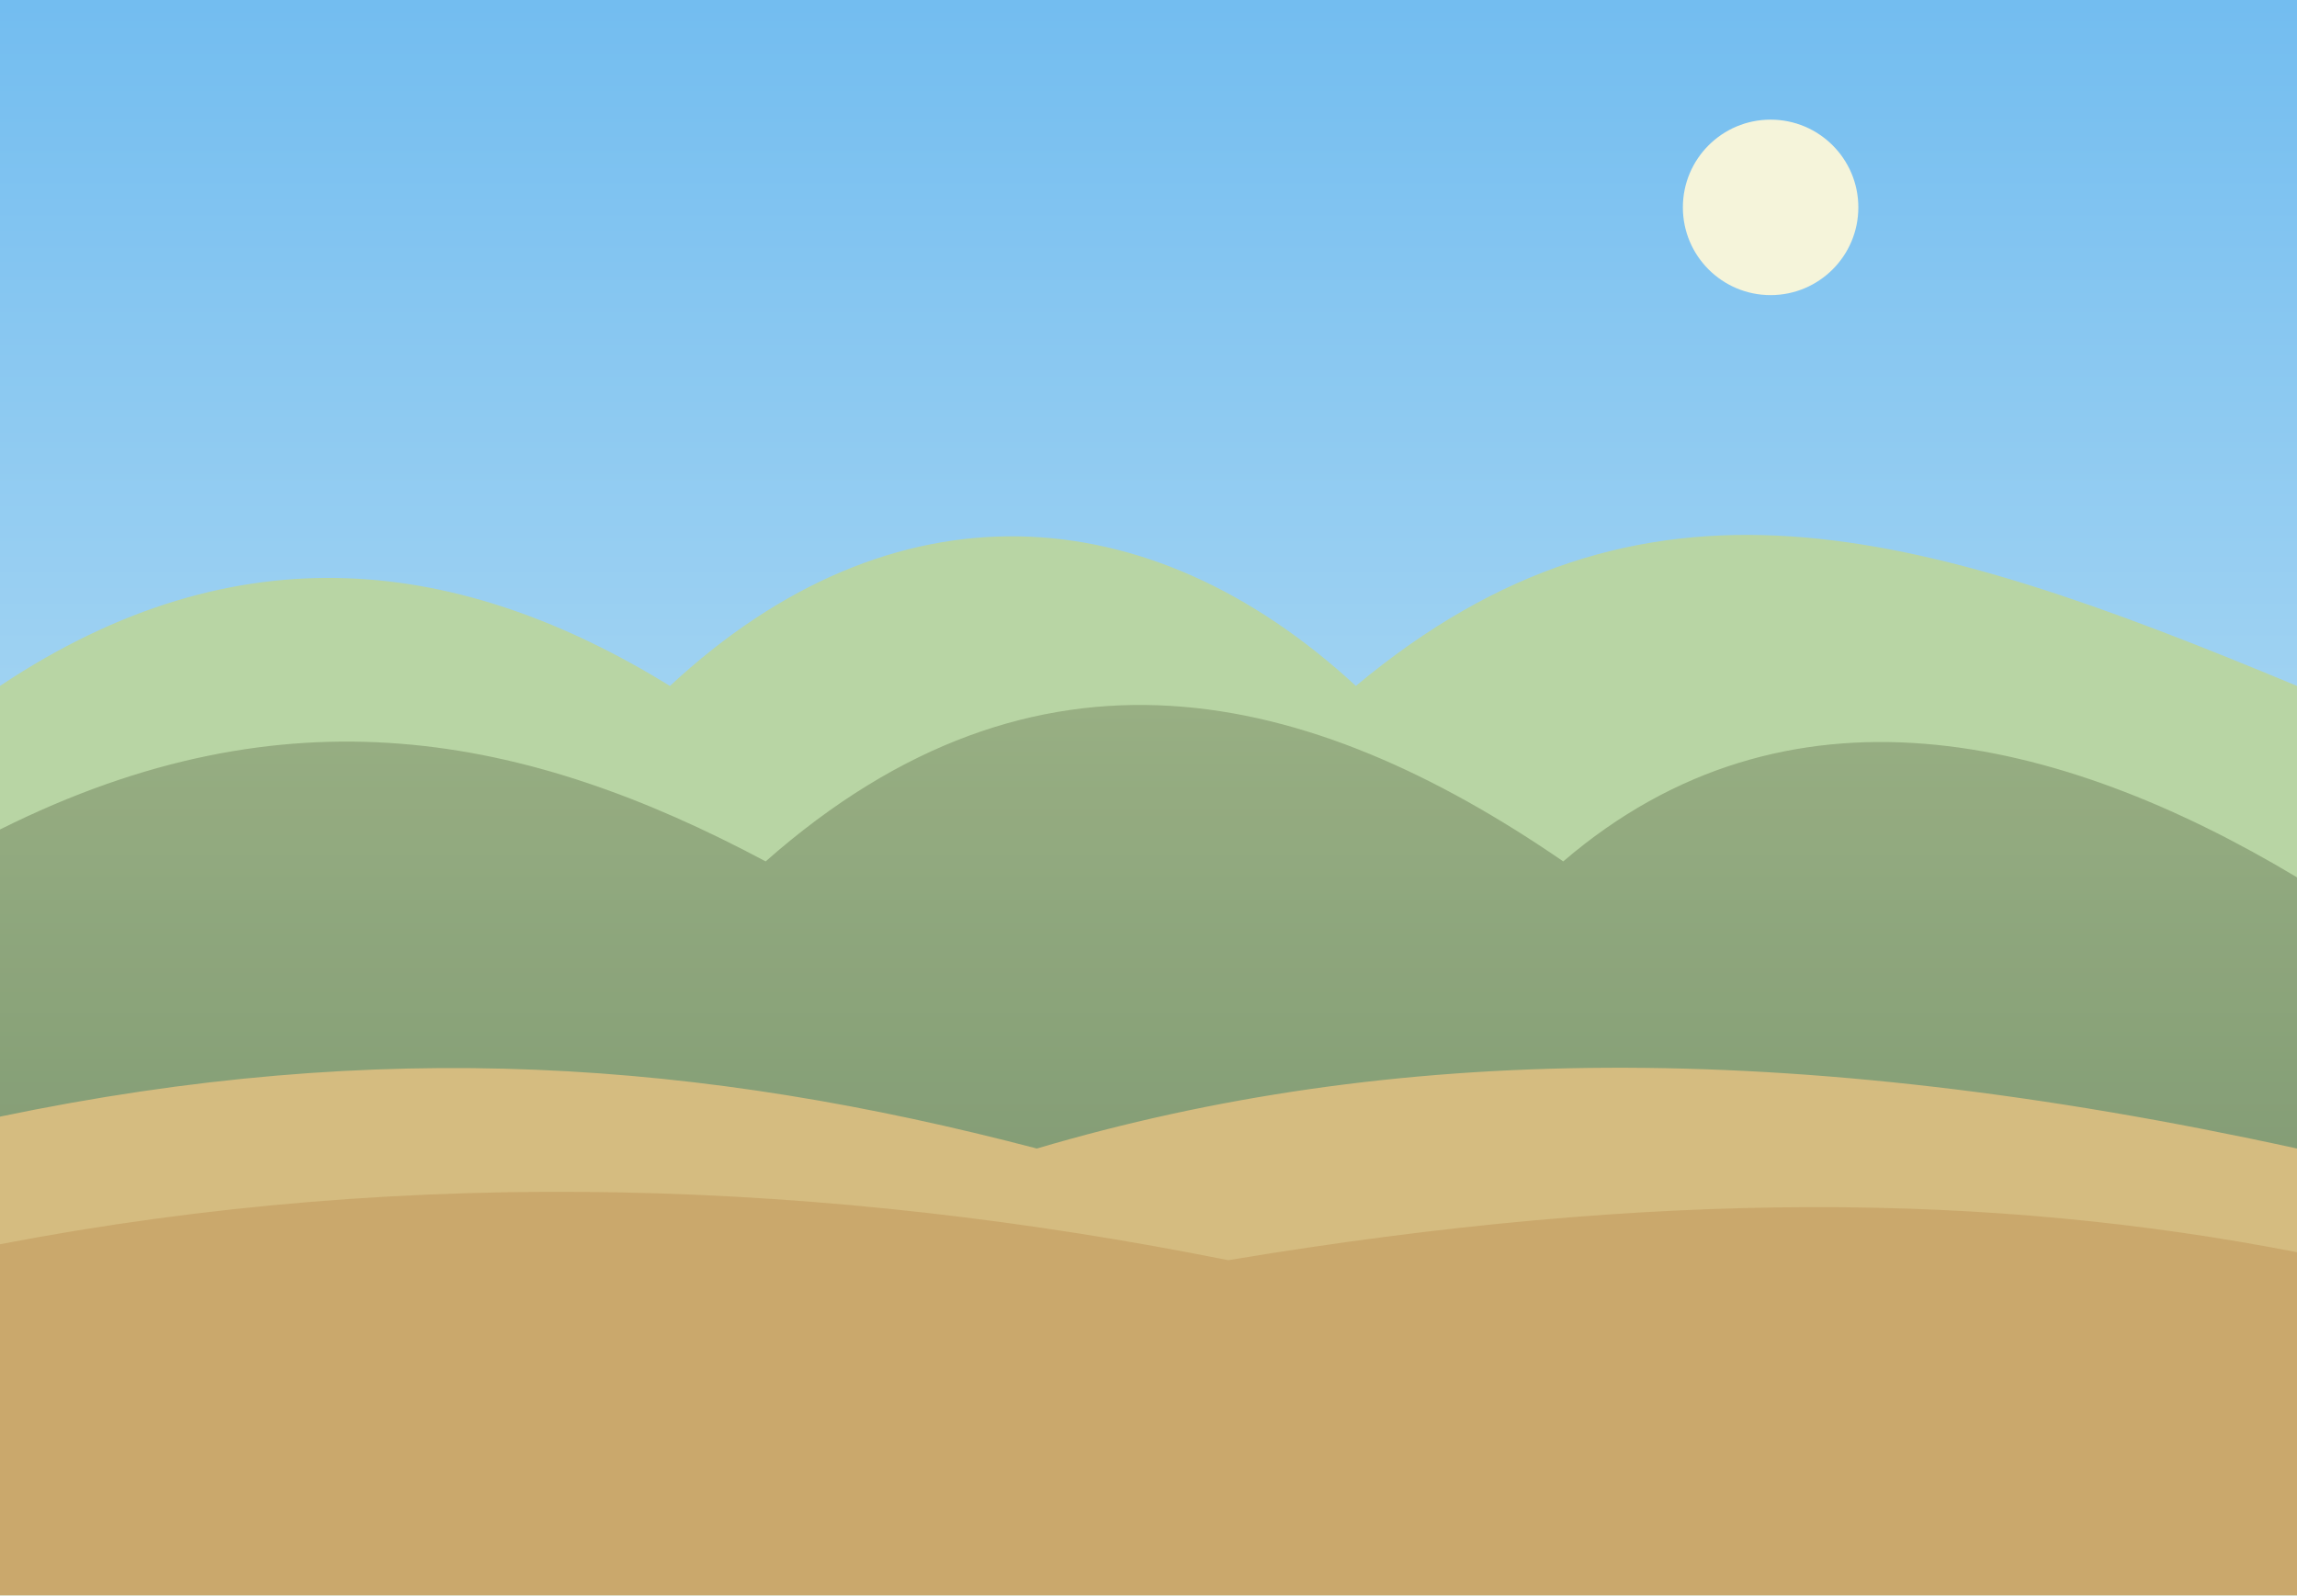
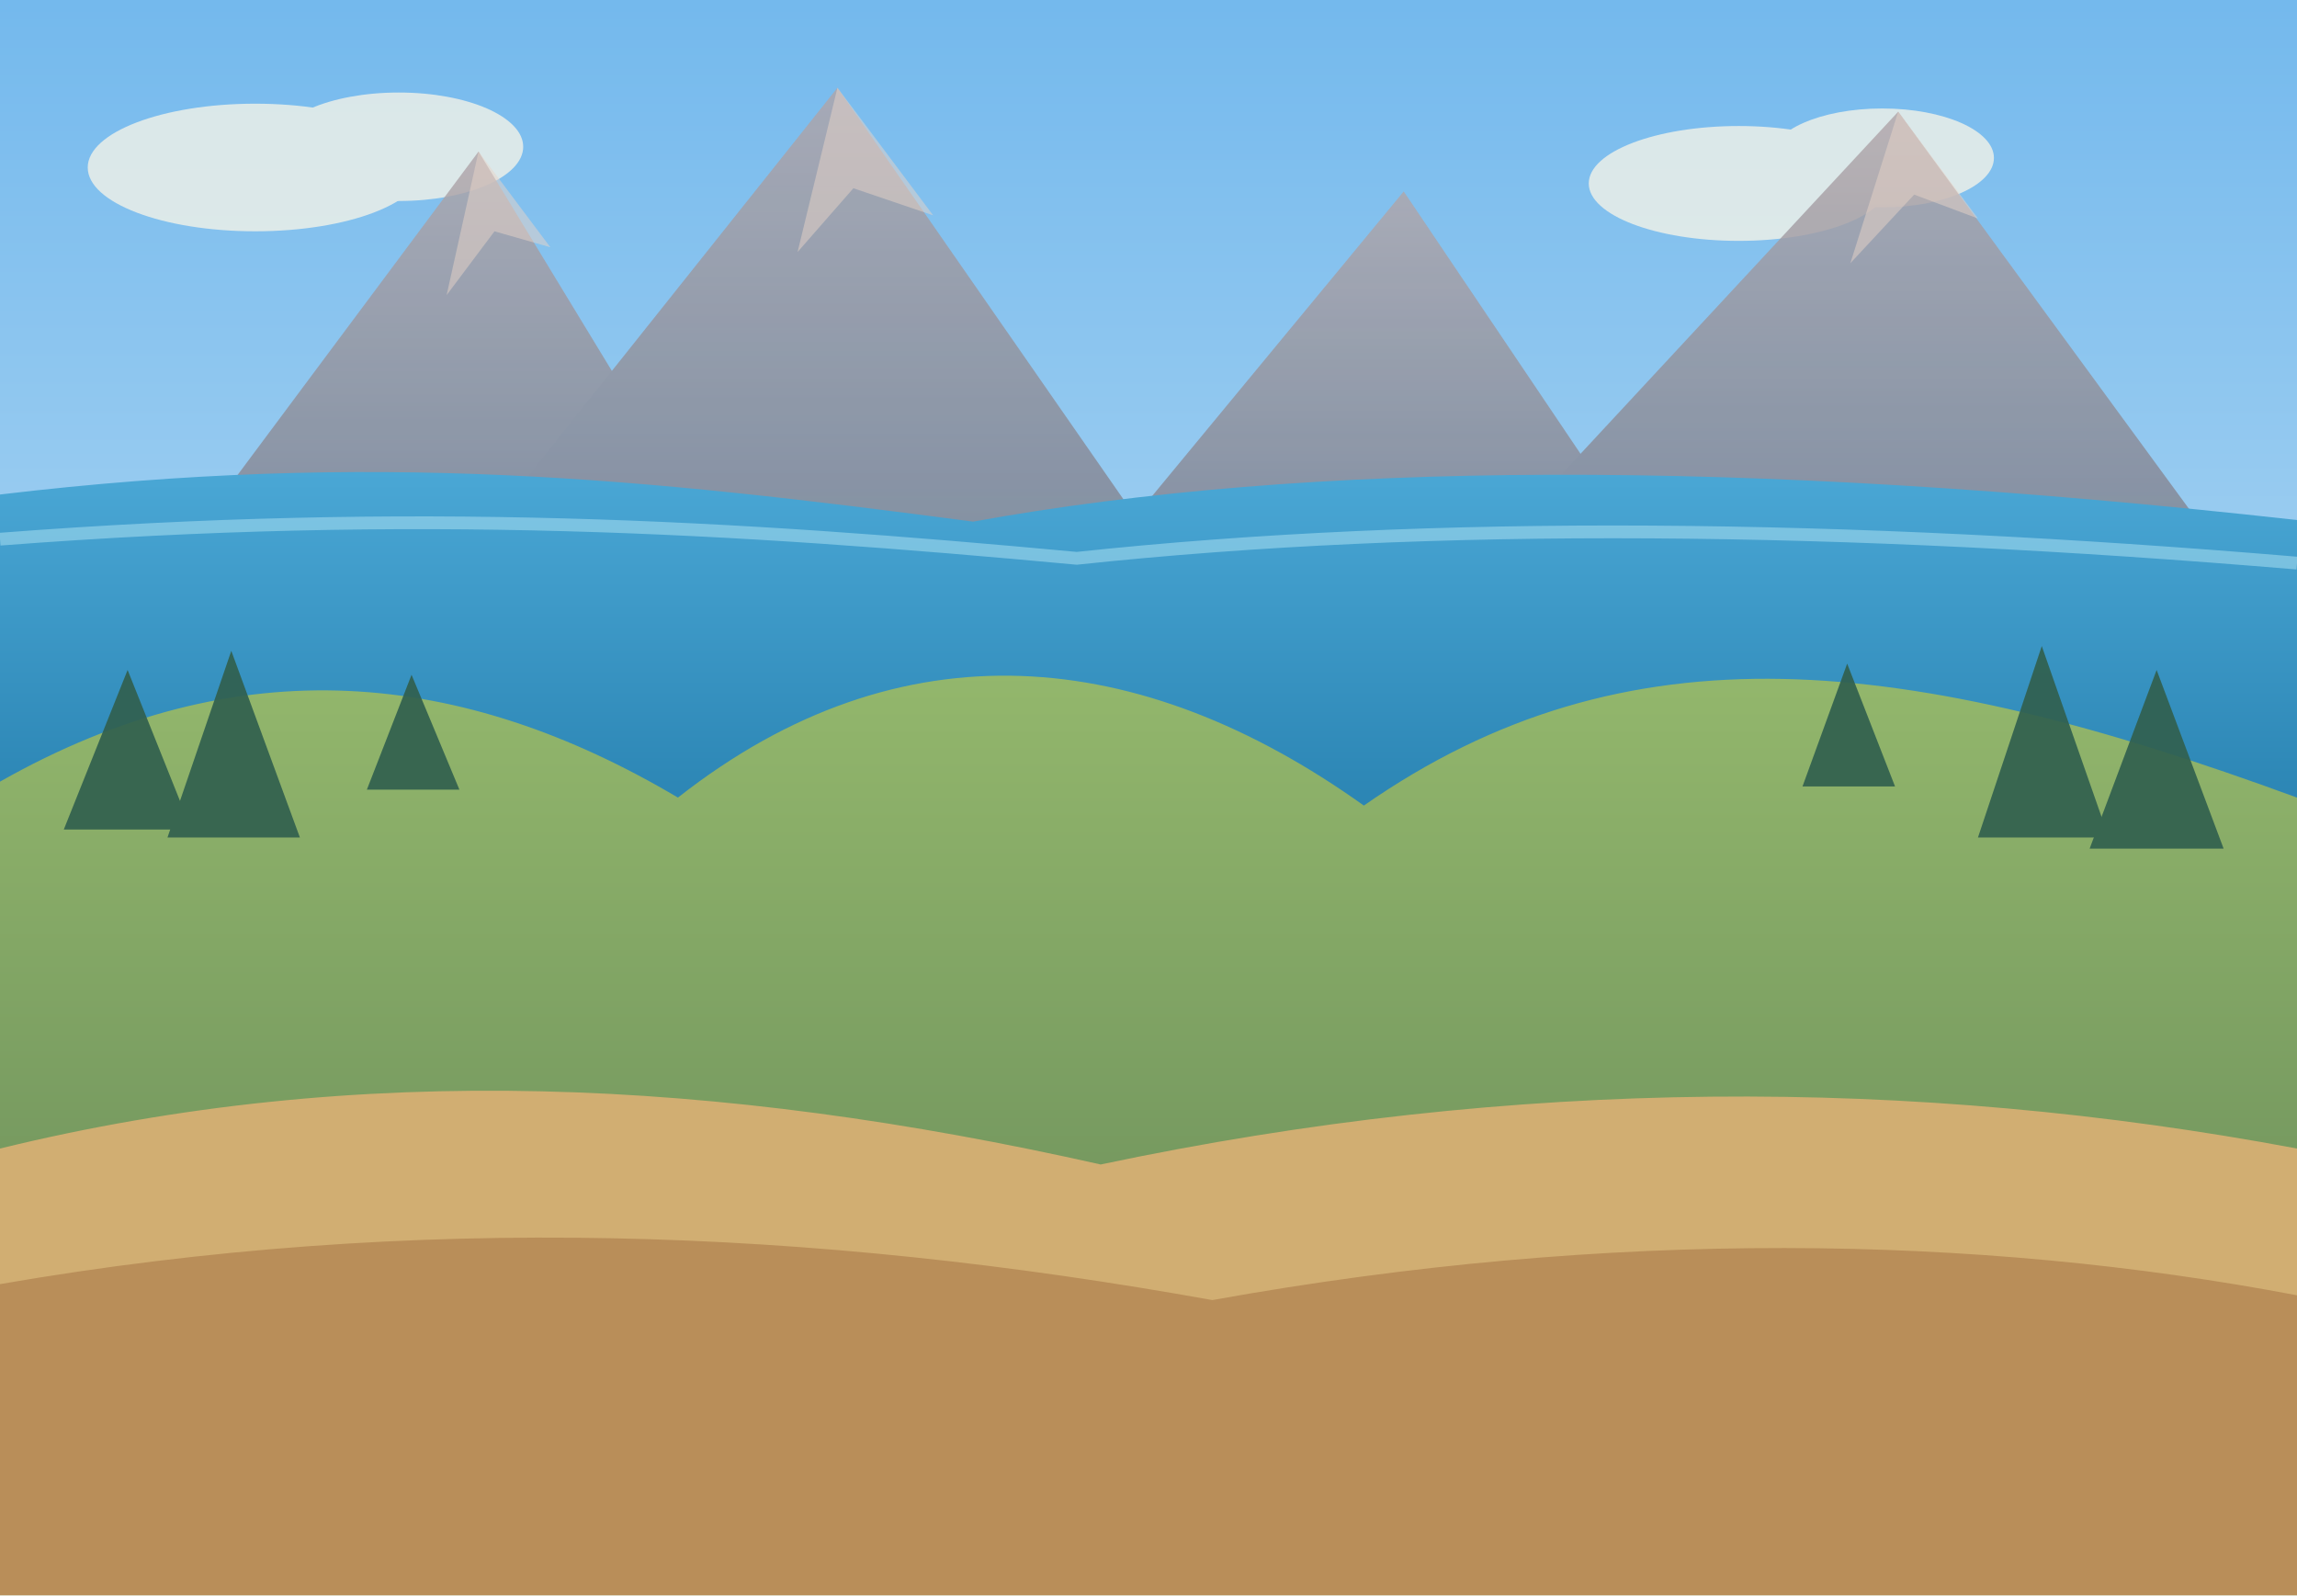
<svg xmlns="http://www.w3.org/2000/svg" viewBox="0 0 1440 1000">
  <defs>
    <linearGradient id="sky" x1="0" y1="0" x2="0" y2="1">
-       <stop stop-color="#73bdf0" />
-       <stop offset="1" stop-color="#d9eef5" />
+       <stop stop-color="#74b9ed" />
+       <stop offset=".62" stop-color="#b9dcf3" />
+       <stop offset="1" stop-color="#e4edf0" />
    </linearGradient>
-     <linearGradient id="cliff" x1="0" y1="0" x2="0" y2="1">
-       <stop stop-color="#93a97d" />
-       <stop offset="1" stop-color="#66825f" />
+     <linearGradient id="mountain" x1="0" y1="0" x2="0" y2="1">
+       <stop stop-color="#b0a6aa" />
+       <stop offset="1" stop-color="#7d8291" />
+     </linearGradient>
+     <linearGradient id="water" x1="0" y1="0" x2="0" y2="1">
+       <stop stop-color="#4aa7d5" />
+       <stop offset="1" stop-color="#237cab" />
+     </linearGradient>
+     <linearGradient id="grass" x1="0" y1="0" x2="0" y2="1">
+       <stop stop-color="#93b76c" />
+       <stop offset="1" stop-color="#5d8055" />
    </linearGradient>
  </defs>
  <rect width="1440" height="1000" fill="url(#sky)" />
-   <circle cx="1110" cy="130" r="55" fill="#fff8d8" opacity=".92" />
-   <path d="M0 430 C150 330 290 350 420 430 C560 300 720 310 850 430 C1030 280 1200 330 1440 430 V1000 H0Z" fill="#b8d5a4" />
-   <path d="M0 520 C180 430 330 460 480 540 C650 390 820 430 980 540 C1120 420 1290 460 1440 550 V1000 H0Z" fill="url(#cliff)" opacity=".86" />
-   <path d="M0 700 C240 650 440 665 650 720 C870 655 1120 650 1440 720 V1000 H0Z" fill="#d5bc80" />
-   <path d="M0 780 C260 730 520 740 770 790 C1040 745 1250 748 1440 785 V1000 H0Z" fill="#caa86c" />
+   <g fill="#fff8e8" opacity=".72">
+     <ellipse cx="160" cy="105" rx="105" ry="40" />
+     <ellipse cx="250" cy="92" rx="78" ry="34" />
+     <ellipse cx="1090" cy="115" rx="94" ry="36" />
+     <ellipse cx="1180" cy="99" rx="70" ry="31" />
+   </g>
+   <g fill="url(#mountain)" opacity=".82">
+     <path d="M110 350 300 95 455 350Z" />
+     <path d="M290 350 525 55 730 350Z" />
+     <path d="M690 350 880 120 1035 350Z" />
+     <path d="M930 350 1190 70 1395 350Z" />
+   </g>
+   <g fill="#e7d4c8" opacity=".5">
+     <path d="M300 95 345 155 310 145 280 185Z" />
+     <path d="M525 55 585 135 535 118 500 158Z" />
+     <path d="M1190 70 1240 137 1200 122 1160 165Z" />
+   </g>
+   <path d="M0 310 C235 282 405 300 610 327 C820 289 1090 287 1440 326 V560 H0Z" fill="url(#water)" />
+   <path d="M0 338 C260 318 460 330 675 350 C900 326 1155 329 1440 353" fill="none" stroke="#a8def1" stroke-width="8" opacity=".55" />
+   <path d="M0 490 C150 405 290 420 425 500 C565 390 715 405 855 505 C1020 390 1195 410 1440 500 V1000 H0Z" fill="url(#grass)" />
+   <g fill="#315f4e" opacity=".92">
+     <path d="M40 520 80 420l40 100Z" />
+     <path d="M105 525 145 408l43 117Z" />
+     <path d="M1240 525 1280 405l42 120Z" />
+     <path d="M1310 532 1352 420l42 112Z" />
+     <path d="M230 495 258 423l30 72Z" />
+     <path d="M1130 493 1158 416l30 77Z" />
+   </g>
+   <path d="M0 720 C225 665 450 676 690 730 C950 675 1200 675 1440 720 V1000 H0Z" fill="#d1ae72" />
+   <path d="M0 805 C260 760 510 770 760 815 C1010 770 1240 774 1440 812 V1000 H0Z" fill="#b98e59" />
</svg>
